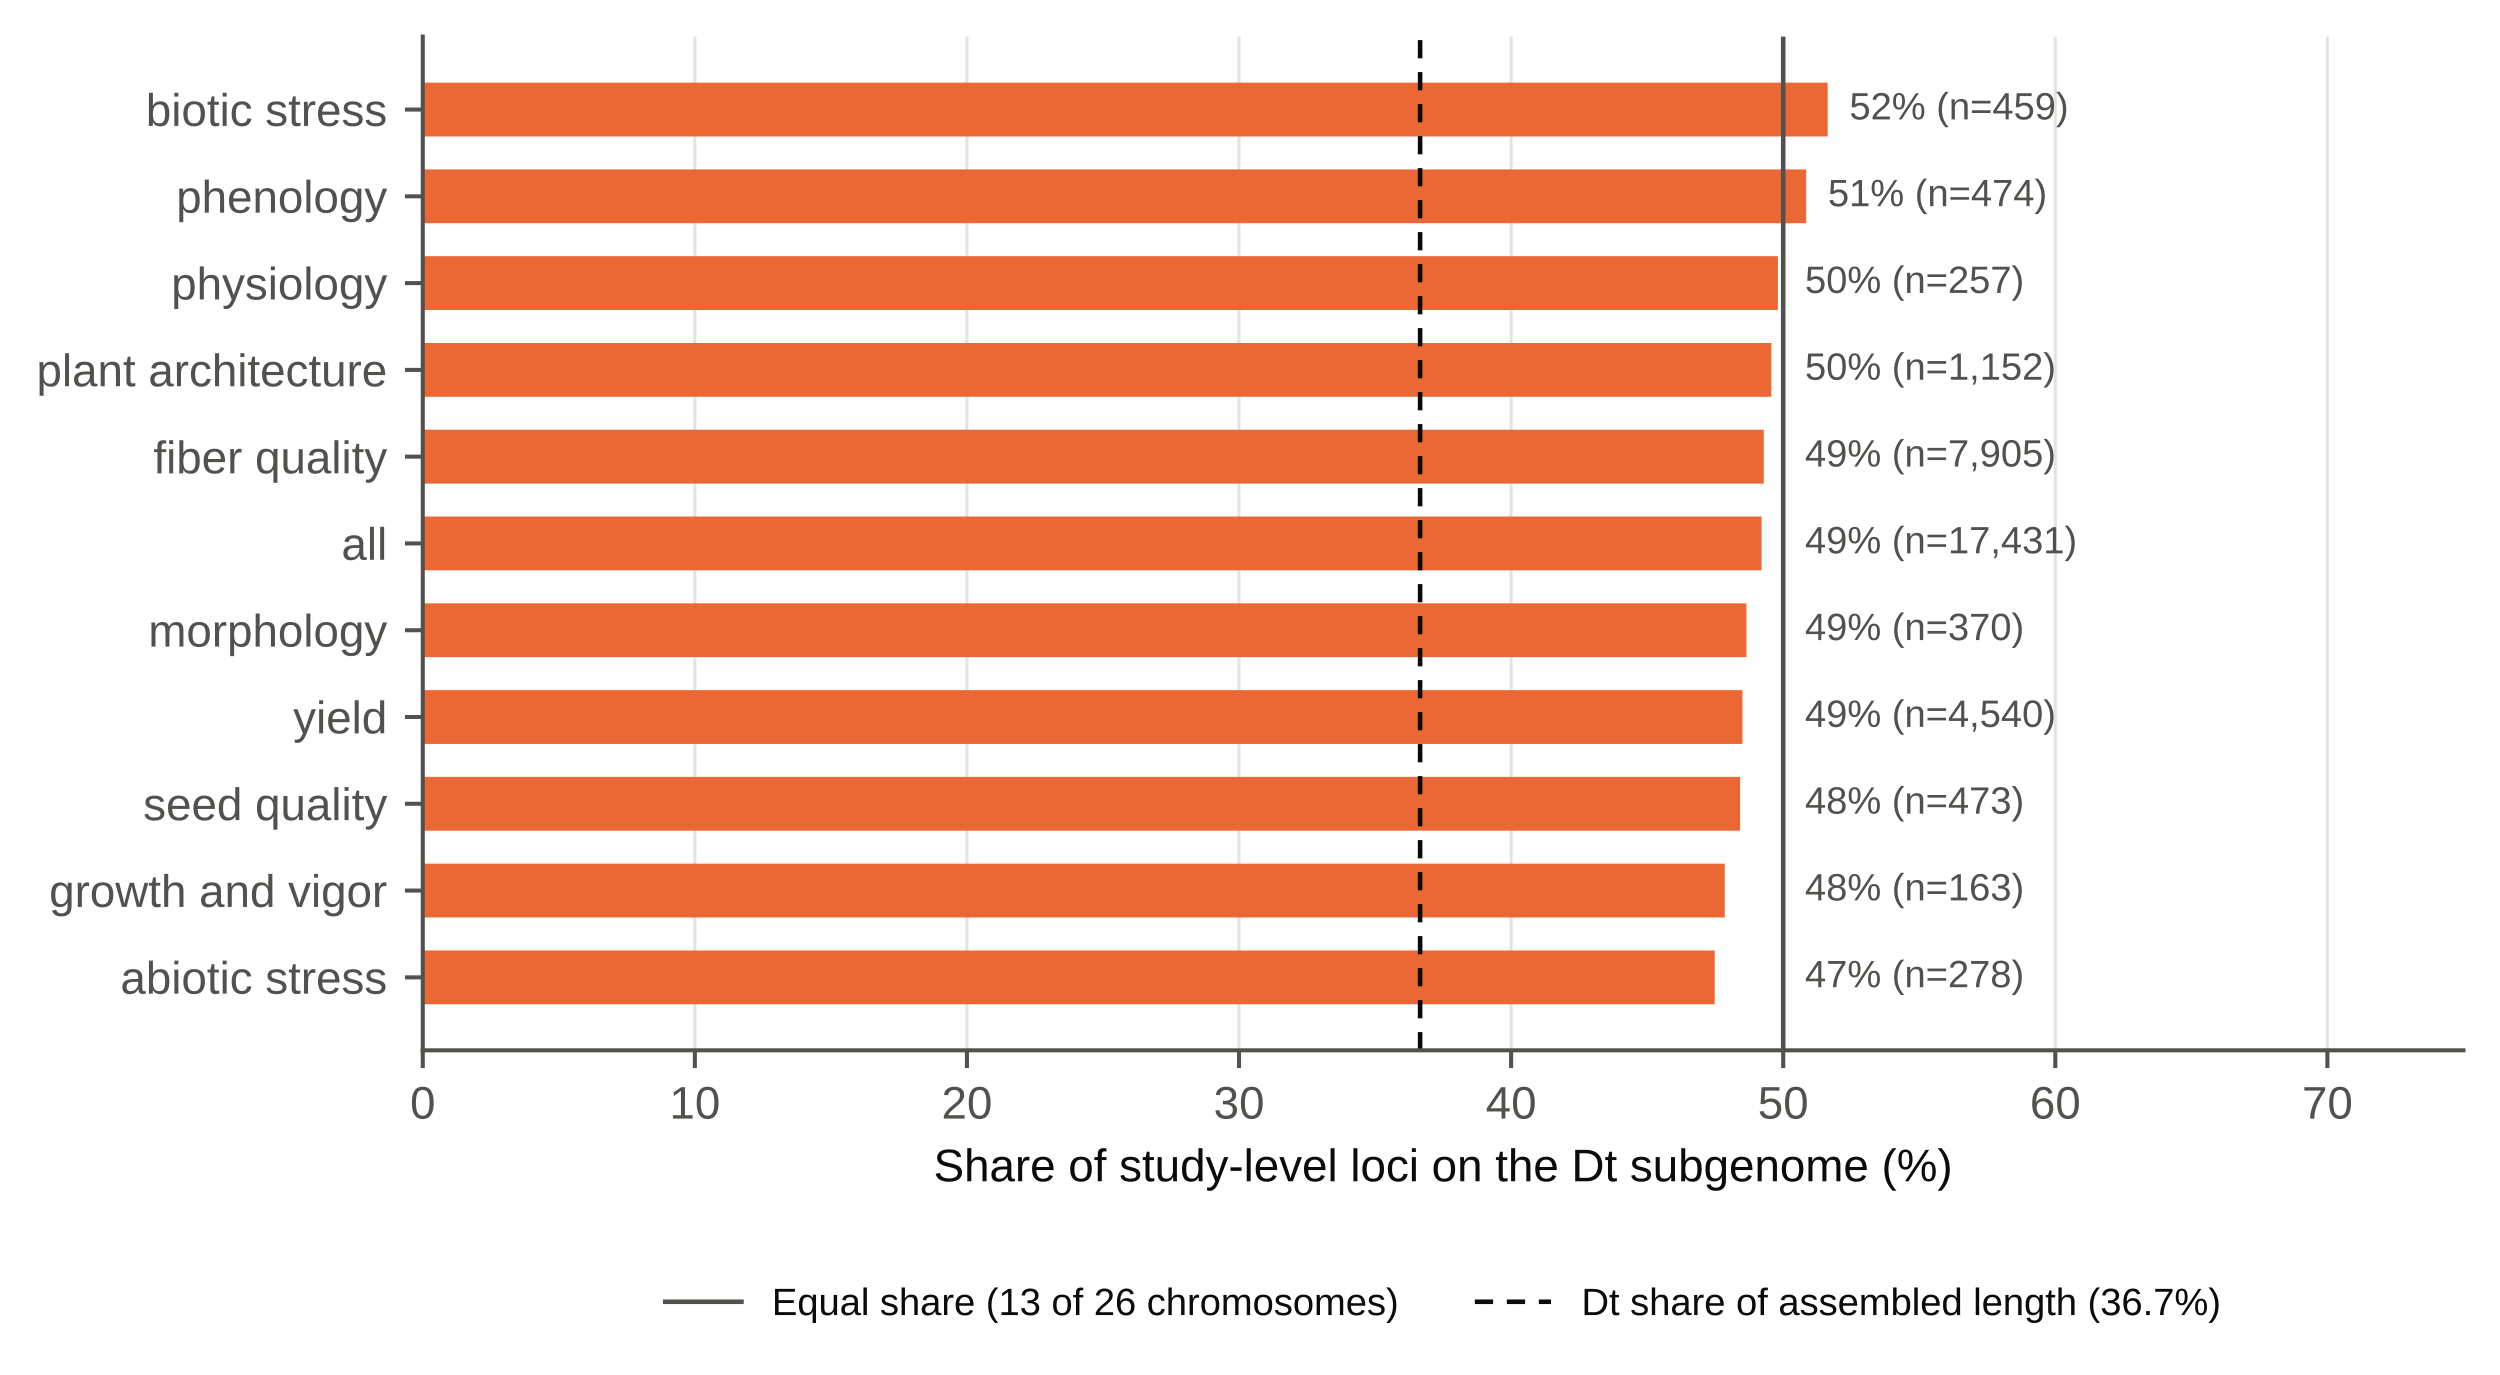
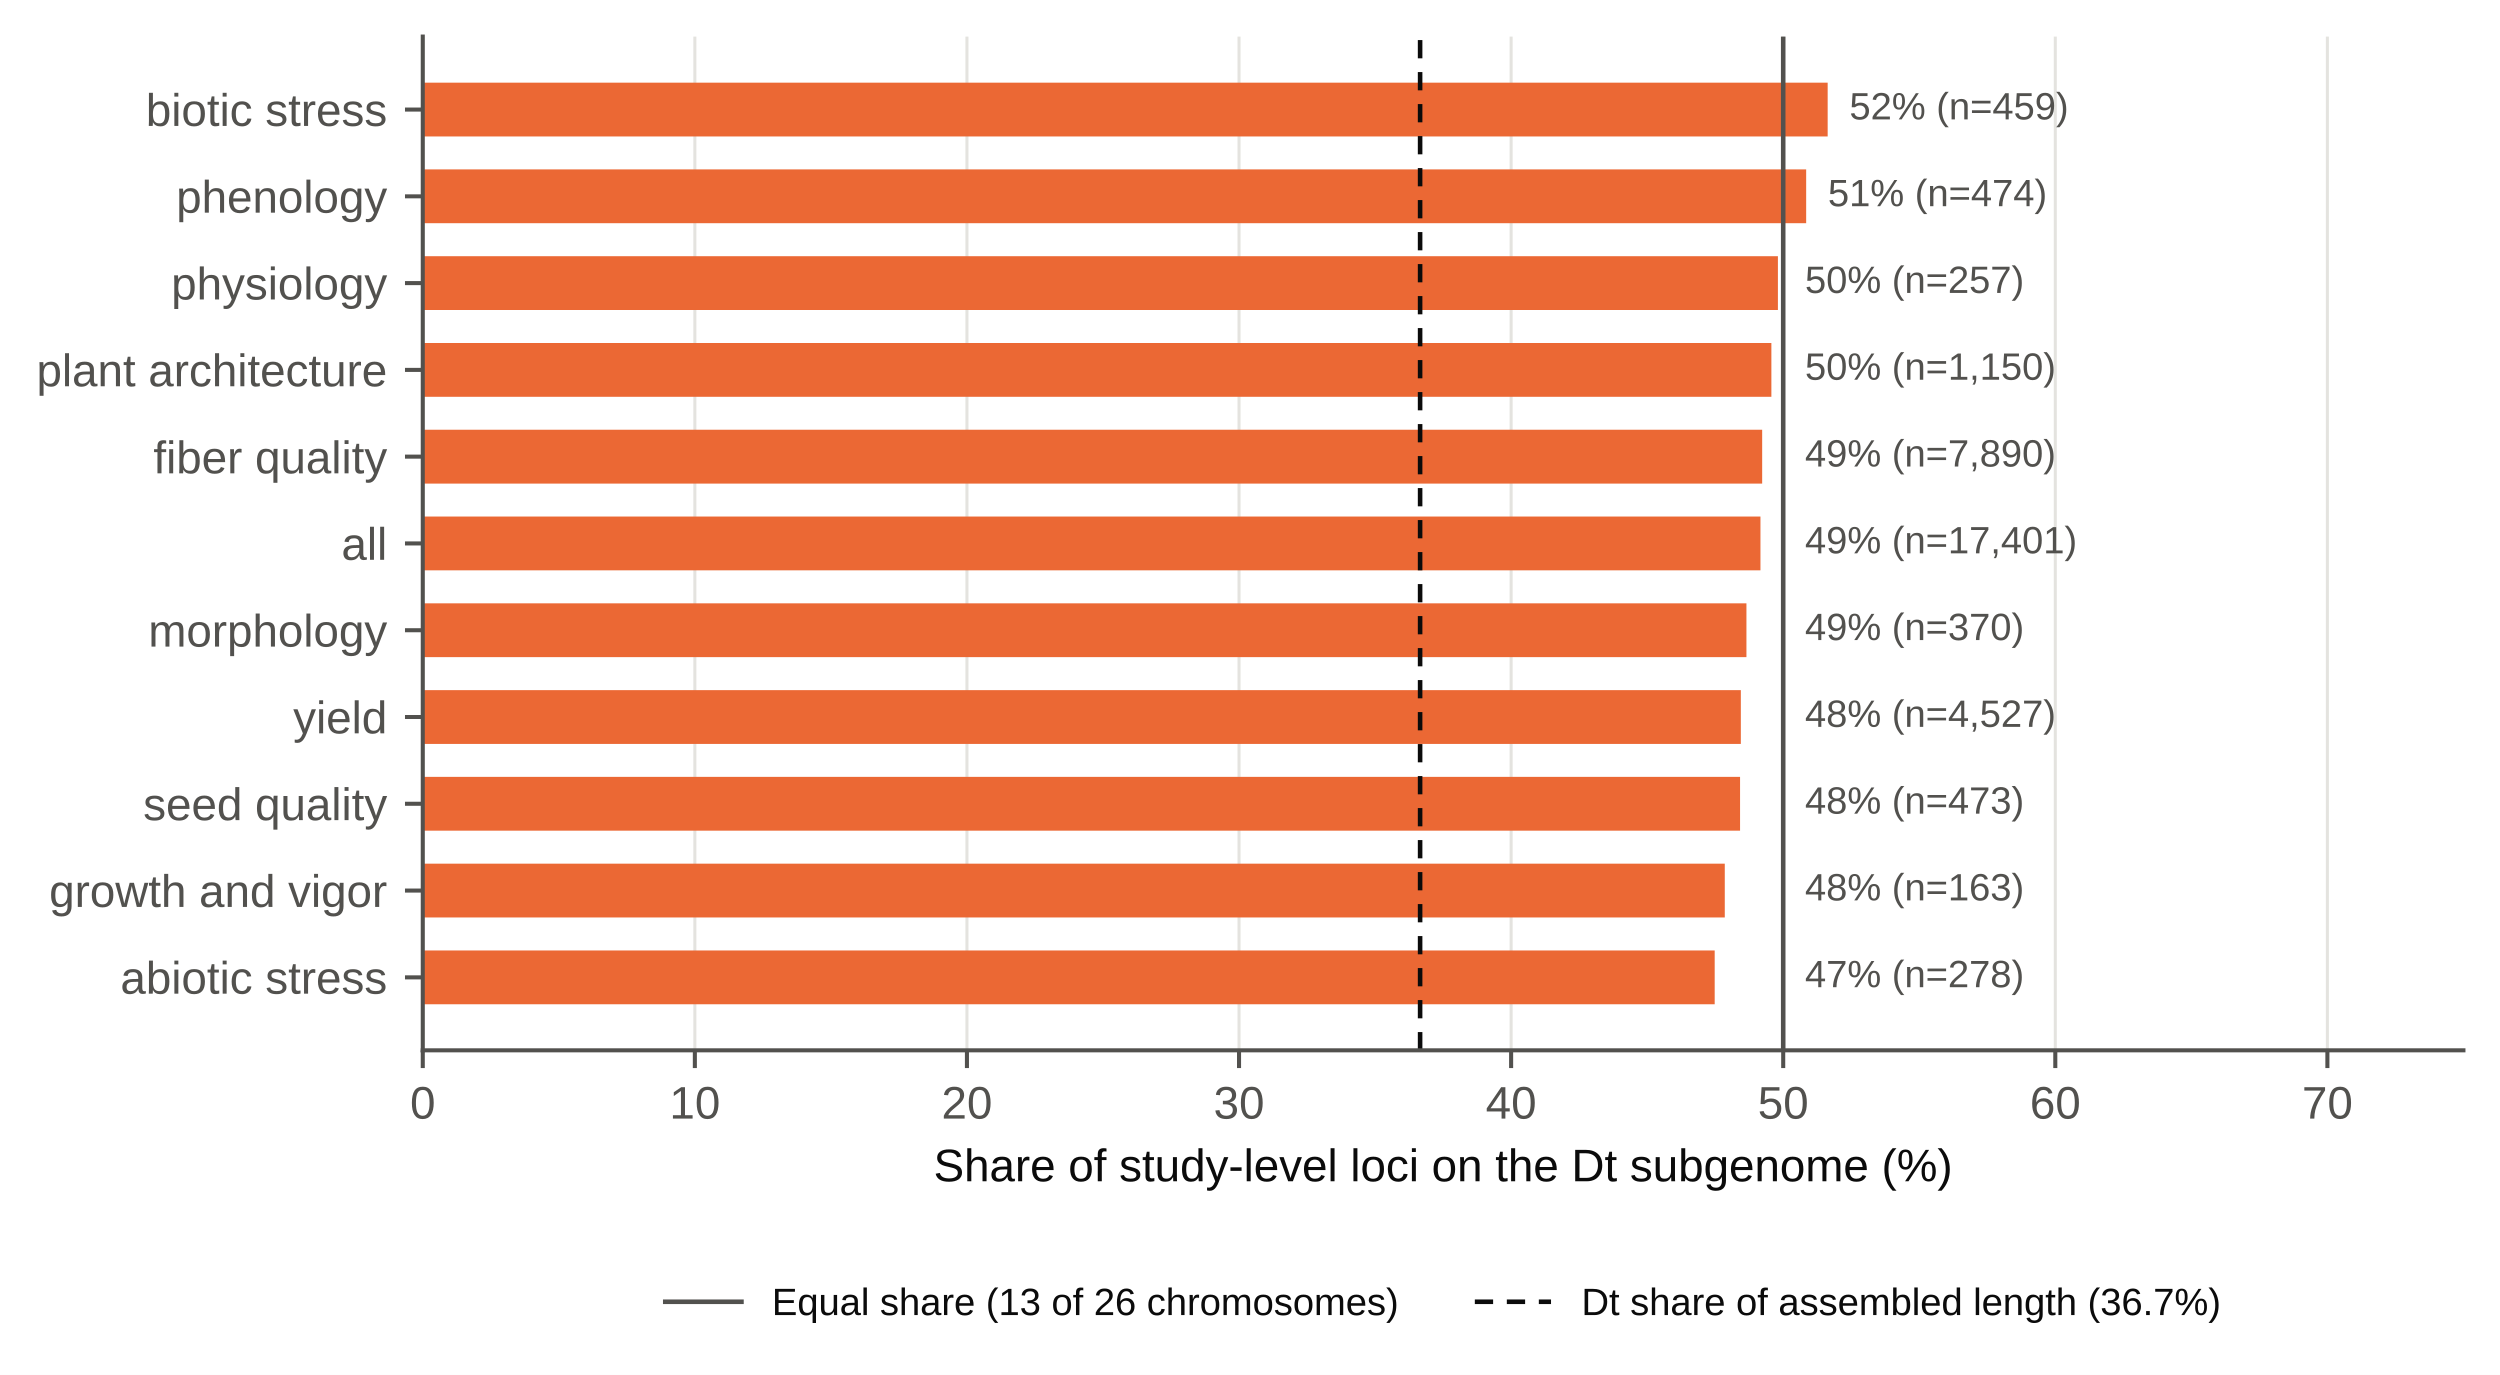
<svg xmlns="http://www.w3.org/2000/svg" xmlns:xlink="http://www.w3.org/1999/xlink" width="492.193pt" height="270.689pt" viewBox="0 0 492.193 270.689" version="1.1">
  <defs>
    <style type="text/css">*{stroke-linejoin: round; stroke-linecap: butt}</style>
  </defs>
  <g id="figure_1">
    <g id="patch_1">
      <path d="M 0 270.689  L 492.193 270.689  L 492.193 0  L 0 0  z " style="fill: #ffffff" />
    </g>
    <g id="axes_1">
      <g id="patch_2">
        <path d="M 83.233 206.784  L 484.993 206.784  L 484.993 7.2  L 83.233 7.2  z " style="fill: #ffffff" />
      </g>
      <g id="matplotlib.axis_1">
        <g id="xtick_1">
          <g id="line2d_1">
-             <path d="M 83.233 206.784  L 83.233 7.2  " clip-path="url(#p419fd418a4)" style="fill: none; stroke: #e4e3df; stroke-width: 0.6; stroke-linecap: square" />
+             <path d="M 83.233 206.784  L 83.233 7.2  " clip-path="url(#pad573e11e2)" style="fill: none; stroke: #e4e3df; stroke-width: 0.6; stroke-linecap: square" />
          </g>
          <g id="line2d_2">
            <defs>
-               <path id="mfb0bc85ea0" d="M 0 0  L 0 3.5  " style="stroke: #52514e; stroke-width: 0.8" />
+               <path id="mef7775f29e" d="M 0 0  L 0 3.5  " style="stroke: #52514e; stroke-width: 0.8" />
            </defs>
            <g>
-               <use xlink:href="#mfb0bc85ea0" x="83.233" y="206.784" style="fill: #52514e; stroke: #52514e; stroke-width: 0.8" />
+               <use xlink:href="#mef7775f29e" x="83.233" y="206.784" style="fill: #52514e; stroke: #52514e; stroke-width: 0.8" />
            </g>
          </g>
          <g id="text_1">
            <text style="font-size: 9px; font-family: 'Arial', 'Helvetica', 'DejaVu Sans'; text-anchor: middle; fill: #52514e" x="83.233" y="220.226" transform="rotate(-0 83.23281 220.226)">0</text>
          </g>
        </g>
        <g id="xtick_2">
          <g id="line2d_3">
-             <path d="M 136.801 206.784  L 136.801 7.2  " clip-path="url(#p419fd418a4)" style="fill: none; stroke: #e4e3df; stroke-width: 0.6; stroke-linecap: square" />
+             <path d="M 136.801 206.784  L 136.801 7.2  " clip-path="url(#pad573e11e2)" style="fill: none; stroke: #e4e3df; stroke-width: 0.6; stroke-linecap: square" />
          </g>
          <g id="line2d_4">
            <g>
-               <use xlink:href="#mfb0bc85ea0" x="136.801" y="206.784" style="fill: #52514e; stroke: #52514e; stroke-width: 0.8" />
+               <use xlink:href="#mef7775f29e" x="136.801" y="206.784" style="fill: #52514e; stroke: #52514e; stroke-width: 0.8" />
            </g>
          </g>
          <g id="text_2">
            <text style="font-size: 9px; font-family: 'Arial', 'Helvetica', 'DejaVu Sans'; text-anchor: middle; fill: #52514e" x="136.801" y="220.226" transform="rotate(-0 136.8008 220.226)">10</text>
          </g>
        </g>
        <g id="xtick_3">
          <g id="line2d_5">
-             <path d="M 190.369 206.784  L 190.369 7.2  " clip-path="url(#p419fd418a4)" style="fill: none; stroke: #e4e3df; stroke-width: 0.6; stroke-linecap: square" />
+             <path d="M 190.369 206.784  L 190.369 7.2  " clip-path="url(#pad573e11e2)" style="fill: none; stroke: #e4e3df; stroke-width: 0.6; stroke-linecap: square" />
          </g>
          <g id="line2d_6">
            <g>
-               <use xlink:href="#mfb0bc85ea0" x="190.369" y="206.784" style="fill: #52514e; stroke: #52514e; stroke-width: 0.8" />
+               <use xlink:href="#mef7775f29e" x="190.369" y="206.784" style="fill: #52514e; stroke: #52514e; stroke-width: 0.8" />
            </g>
          </g>
          <g id="text_3">
            <text style="font-size: 9px; font-family: 'Arial', 'Helvetica', 'DejaVu Sans'; text-anchor: middle; fill: #52514e" x="190.369" y="220.226" transform="rotate(-0 190.3688 220.226)">20</text>
          </g>
        </g>
        <g id="xtick_4">
          <g id="line2d_7">
-             <path d="M 243.937 206.784  L 243.937 7.2  " clip-path="url(#p419fd418a4)" style="fill: none; stroke: #e4e3df; stroke-width: 0.6; stroke-linecap: square" />
+             <path d="M 243.937 206.784  L 243.937 7.2  " clip-path="url(#pad573e11e2)" style="fill: none; stroke: #e4e3df; stroke-width: 0.6; stroke-linecap: square" />
          </g>
          <g id="line2d_8">
            <g>
-               <use xlink:href="#mfb0bc85ea0" x="243.937" y="206.784" style="fill: #52514e; stroke: #52514e; stroke-width: 0.8" />
+               <use xlink:href="#mef7775f29e" x="243.937" y="206.784" style="fill: #52514e; stroke: #52514e; stroke-width: 0.8" />
            </g>
          </g>
          <g id="text_4">
            <text style="font-size: 9px; font-family: 'Arial', 'Helvetica', 'DejaVu Sans'; text-anchor: middle; fill: #52514e" x="243.937" y="220.226" transform="rotate(-0 243.9368 220.226)">30</text>
          </g>
        </g>
        <g id="xtick_5">
          <g id="line2d_9">
-             <path d="M 297.505 206.784  L 297.505 7.2  " clip-path="url(#p419fd418a4)" style="fill: none; stroke: #e4e3df; stroke-width: 0.6; stroke-linecap: square" />
+             <path d="M 297.505 206.784  L 297.505 7.2  " clip-path="url(#pad573e11e2)" style="fill: none; stroke: #e4e3df; stroke-width: 0.6; stroke-linecap: square" />
          </g>
          <g id="line2d_10">
            <g>
-               <use xlink:href="#mfb0bc85ea0" x="297.505" y="206.784" style="fill: #52514e; stroke: #52514e; stroke-width: 0.8" />
+               <use xlink:href="#mef7775f29e" x="297.505" y="206.784" style="fill: #52514e; stroke: #52514e; stroke-width: 0.8" />
            </g>
          </g>
          <g id="text_5">
            <text style="font-size: 9px; font-family: 'Arial', 'Helvetica', 'DejaVu Sans'; text-anchor: middle; fill: #52514e" x="297.505" y="220.226" transform="rotate(-0 297.5048 220.226)">40</text>
          </g>
        </g>
        <g id="xtick_6">
          <g id="line2d_11">
-             <path d="M 351.073 206.784  L 351.073 7.2  " clip-path="url(#p419fd418a4)" style="fill: none; stroke: #e4e3df; stroke-width: 0.6; stroke-linecap: square" />
+             <path d="M 351.073 206.784  L 351.073 7.2  " clip-path="url(#pad573e11e2)" style="fill: none; stroke: #e4e3df; stroke-width: 0.6; stroke-linecap: square" />
          </g>
          <g id="line2d_12">
            <g>
-               <use xlink:href="#mfb0bc85ea0" x="351.073" y="206.784" style="fill: #52514e; stroke: #52514e; stroke-width: 0.8" />
+               <use xlink:href="#mef7775f29e" x="351.073" y="206.784" style="fill: #52514e; stroke: #52514e; stroke-width: 0.8" />
            </g>
          </g>
          <g id="text_6">
            <text style="font-size: 9px; font-family: 'Arial', 'Helvetica', 'DejaVu Sans'; text-anchor: middle; fill: #52514e" x="351.073" y="220.226" transform="rotate(-0 351.0728 220.226)">50</text>
          </g>
        </g>
        <g id="xtick_7">
          <g id="line2d_13">
-             <path d="M 404.641 206.784  L 404.641 7.2  " clip-path="url(#p419fd418a4)" style="fill: none; stroke: #e4e3df; stroke-width: 0.6; stroke-linecap: square" />
+             <path d="M 404.641 206.784  L 404.641 7.2  " clip-path="url(#pad573e11e2)" style="fill: none; stroke: #e4e3df; stroke-width: 0.6; stroke-linecap: square" />
          </g>
          <g id="line2d_14">
            <g>
-               <use xlink:href="#mfb0bc85ea0" x="404.641" y="206.784" style="fill: #52514e; stroke: #52514e; stroke-width: 0.8" />
+               <use xlink:href="#mef7775f29e" x="404.641" y="206.784" style="fill: #52514e; stroke: #52514e; stroke-width: 0.8" />
            </g>
          </g>
          <g id="text_7">
            <text style="font-size: 9px; font-family: 'Arial', 'Helvetica', 'DejaVu Sans'; text-anchor: middle; fill: #52514e" x="404.641" y="220.226" transform="rotate(-0 404.6408 220.226)">60</text>
          </g>
        </g>
        <g id="xtick_8">
          <g id="line2d_15">
-             <path d="M 458.209 206.784  L 458.209 7.2  " clip-path="url(#p419fd418a4)" style="fill: none; stroke: #e4e3df; stroke-width: 0.6; stroke-linecap: square" />
+             <path d="M 458.209 206.784  L 458.209 7.2  " clip-path="url(#pad573e11e2)" style="fill: none; stroke: #e4e3df; stroke-width: 0.6; stroke-linecap: square" />
          </g>
          <g id="line2d_16">
            <g>
-               <use xlink:href="#mfb0bc85ea0" x="458.209" y="206.784" style="fill: #52514e; stroke: #52514e; stroke-width: 0.8" />
+               <use xlink:href="#mef7775f29e" x="458.209" y="206.784" style="fill: #52514e; stroke: #52514e; stroke-width: 0.8" />
            </g>
          </g>
          <g id="text_8">
            <text style="font-size: 9px; font-family: 'Arial', 'Helvetica', 'DejaVu Sans'; text-anchor: middle; fill: #52514e" x="458.209" y="220.226" transform="rotate(-0 458.2088 220.226)">70</text>
          </g>
        </g>
        <g id="text_9">
          <text style="font-size: 9px; font-family: 'Arial', 'Helvetica', 'DejaVu Sans'; text-anchor: middle; fill: #0b0b0b" x="284.113" y="232.566" transform="rotate(-0 284.1128 232.5665)">Share of study-level loci on the Dt subgenome (%)</text>
        </g>
      </g>
      <g id="matplotlib.axis_2">
        <g id="ytick_1">
          <g id="line2d_17">
            <defs>
-               <path id="m2f01b97ca5" d="M 0 0  L -3.5 0  " style="stroke: #52514e; stroke-width: 0.8" />
+               <path id="m5007015c02" d="M 0 0  L -3.5 0  " style="stroke: #52514e; stroke-width: 0.8" />
            </defs>
            <g>
-               <use xlink:href="#m2f01b97ca5" x="83.233" y="192.416" style="fill: #52514e; stroke: #52514e; stroke-width: 0.8" />
+               <use xlink:href="#m5007015c02" x="83.233" y="192.416" style="fill: #52514e; stroke: #52514e; stroke-width: 0.8" />
            </g>
          </g>
          <g id="text_10">
            <text style="font-size: 9px; font-family: 'Arial', 'Helvetica', 'DejaVu Sans'; text-anchor: end; fill: #52514e" x="76.233" y="195.637" transform="rotate(-0 76.23281 195.6367)">abiotic stress</text>
          </g>
        </g>
        <g id="ytick_2">
          <g id="line2d_18">
            <g>
-               <use xlink:href="#m2f01b97ca5" x="83.233" y="175.331" style="fill: #52514e; stroke: #52514e; stroke-width: 0.8" />
+               <use xlink:href="#m5007015c02" x="83.233" y="175.331" style="fill: #52514e; stroke: #52514e; stroke-width: 0.8" />
            </g>
          </g>
          <g id="text_11">
            <text style="font-size: 9px; font-family: 'Arial', 'Helvetica', 'DejaVu Sans'; text-anchor: end; fill: #52514e" x="76.233" y="178.552" transform="rotate(-0 76.23281 178.552)">growth and vigor</text>
          </g>
        </g>
        <g id="ytick_3">
          <g id="line2d_19">
            <g>
-               <use xlink:href="#m2f01b97ca5" x="83.233" y="158.246" style="fill: #52514e; stroke: #52514e; stroke-width: 0.8" />
+               <use xlink:href="#m5007015c02" x="83.233" y="158.246" style="fill: #52514e; stroke: #52514e; stroke-width: 0.8" />
            </g>
          </g>
          <g id="text_12">
            <text style="font-size: 9px; font-family: 'Arial', 'Helvetica', 'DejaVu Sans'; text-anchor: end; fill: #52514e" x="76.233" y="161.467" transform="rotate(-0 76.23281 161.4673)">seed quality</text>
          </g>
        </g>
        <g id="ytick_4">
          <g id="line2d_20">
            <g>
-               <use xlink:href="#m2f01b97ca5" x="83.233" y="141.161" style="fill: #52514e; stroke: #52514e; stroke-width: 0.8" />
+               <use xlink:href="#m5007015c02" x="83.233" y="141.161" style="fill: #52514e; stroke: #52514e; stroke-width: 0.8" />
            </g>
          </g>
          <g id="text_13">
            <text style="font-size: 9px; font-family: 'Arial', 'Helvetica', 'DejaVu Sans'; text-anchor: end; fill: #52514e" x="76.233" y="144.383" transform="rotate(-0 76.23281 144.3825)">yield</text>
          </g>
        </g>
        <g id="ytick_5">
          <g id="line2d_21">
            <g>
-               <use xlink:href="#m2f01b97ca5" x="83.233" y="124.077" style="fill: #52514e; stroke: #52514e; stroke-width: 0.8" />
+               <use xlink:href="#m5007015c02" x="83.233" y="124.077" style="fill: #52514e; stroke: #52514e; stroke-width: 0.8" />
            </g>
          </g>
          <g id="text_14">
            <text style="font-size: 9px; font-family: 'Arial', 'Helvetica', 'DejaVu Sans'; text-anchor: end; fill: #52514e" x="76.233" y="127.298" transform="rotate(-0 76.23281 127.2978)">morphology</text>
          </g>
        </g>
        <g id="ytick_6">
          <g id="line2d_22">
            <g>
-               <use xlink:href="#m2f01b97ca5" x="83.233" y="106.992" style="fill: #52514e; stroke: #52514e; stroke-width: 0.8" />
+               <use xlink:href="#m5007015c02" x="83.233" y="106.992" style="fill: #52514e; stroke: #52514e; stroke-width: 0.8" />
            </g>
          </g>
          <g id="text_15">
            <text style="font-size: 9px; font-family: 'Arial', 'Helvetica', 'DejaVu Sans'; text-anchor: end; fill: #52514e" x="76.233" y="110.213" transform="rotate(-0 76.23281 110.213)">all</text>
          </g>
        </g>
        <g id="ytick_7">
          <g id="line2d_23">
            <g>
-               <use xlink:href="#m2f01b97ca5" x="83.233" y="89.907" style="fill: #52514e; stroke: #52514e; stroke-width: 0.8" />
+               <use xlink:href="#m5007015c02" x="83.233" y="89.907" style="fill: #52514e; stroke: #52514e; stroke-width: 0.8" />
            </g>
          </g>
          <g id="text_16">
            <text style="font-size: 9px; font-family: 'Arial', 'Helvetica', 'DejaVu Sans'; text-anchor: end; fill: #52514e" x="76.233" y="93.183" transform="rotate(-0 76.23281 93.18311)">fiber quality</text>
          </g>
        </g>
        <g id="ytick_8">
          <g id="line2d_24">
            <g>
-               <use xlink:href="#m2f01b97ca5" x="83.233" y="72.823" style="fill: #52514e; stroke: #52514e; stroke-width: 0.8" />
+               <use xlink:href="#m5007015c02" x="83.233" y="72.823" style="fill: #52514e; stroke: #52514e; stroke-width: 0.8" />
            </g>
          </g>
          <g id="text_17">
            <text style="font-size: 9px; font-family: 'Arial', 'Helvetica', 'DejaVu Sans'; text-anchor: end; fill: #52514e" x="76.233" y="76.044" transform="rotate(-0 76.23281 76.04352)">plant architecture</text>
          </g>
        </g>
        <g id="ytick_9">
          <g id="line2d_25">
            <g>
-               <use xlink:href="#m2f01b97ca5" x="83.233" y="55.738" style="fill: #52514e; stroke: #52514e; stroke-width: 0.8" />
+               <use xlink:href="#m5007015c02" x="83.233" y="55.738" style="fill: #52514e; stroke: #52514e; stroke-width: 0.8" />
            </g>
          </g>
          <g id="text_18">
            <text style="font-size: 9px; font-family: 'Arial', 'Helvetica', 'DejaVu Sans'; text-anchor: end; fill: #52514e" x="76.233" y="58.959" transform="rotate(-0 76.23281 58.95878)">physiology</text>
          </g>
        </g>
        <g id="ytick_10">
          <g id="line2d_26">
            <g>
-               <use xlink:href="#m2f01b97ca5" x="83.233" y="38.653" style="fill: #52514e; stroke: #52514e; stroke-width: 0.8" />
+               <use xlink:href="#m5007015c02" x="83.233" y="38.653" style="fill: #52514e; stroke: #52514e; stroke-width: 0.8" />
            </g>
          </g>
          <g id="text_19">
            <text style="font-size: 9px; font-family: 'Arial', 'Helvetica', 'DejaVu Sans'; text-anchor: end; fill: #52514e" x="76.233" y="41.874" transform="rotate(-0 76.23281 41.87403)">phenology</text>
          </g>
        </g>
        <g id="ytick_11">
          <g id="line2d_27">
            <g>
-               <use xlink:href="#m2f01b97ca5" x="83.233" y="21.568" style="fill: #52514e; stroke: #52514e; stroke-width: 0.8" />
+               <use xlink:href="#m5007015c02" x="83.233" y="21.568" style="fill: #52514e; stroke: #52514e; stroke-width: 0.8" />
            </g>
          </g>
          <g id="text_20">
            <text style="font-size: 9px; font-family: 'Arial', 'Helvetica', 'DejaVu Sans'; text-anchor: end; fill: #52514e" x="76.233" y="24.789" transform="rotate(-0 76.23281 24.78929)">biotic stress</text>
          </g>
        </g>
      </g>
      <g id="patch_3">
-         <path d="M 83.233 197.712  L 337.584 197.712  L 337.584 187.119  L 83.233 187.119  z " clip-path="url(#p419fd418a4)" style="fill: #eb6834" />
+         <path d="M 83.233 197.712  L 337.584 197.712  L 337.584 187.119  L 83.233 187.119  z " clip-path="url(#pad573e11e2)" style="fill: #eb6834" />
      </g>
      <g id="patch_4">
-         <path d="M 83.233 180.627  L 339.57 180.627  L 339.57 170.035  L 83.233 170.035  z " clip-path="url(#p419fd418a4)" style="fill: #eb6834" />
+         <path d="M 83.233 180.627  L 339.57 180.627  L 339.57 170.035  L 83.233 170.035  z " clip-path="url(#pad573e11e2)" style="fill: #eb6834" />
      </g>
      <g id="patch_5">
-         <path d="M 83.233 163.543  L 342.579 163.543  L 342.579 152.95  L 83.233 152.95  z " clip-path="url(#p419fd418a4)" style="fill: #eb6834" />
+         <path d="M 83.233 163.543  L 342.579 163.543  L 342.579 152.95  L 83.233 152.95  z " clip-path="url(#pad573e11e2)" style="fill: #eb6834" />
      </g>
      <g id="patch_6">
-         <path d="M 83.233 146.458  L 343.049 146.458  L 343.049 135.865  L 83.233 135.865  z " clip-path="url(#p419fd418a4)" style="fill: #eb6834" />
+         <path d="M 83.233 146.458  L 342.731 146.458  L 342.731 135.865  L 83.233 135.865  z " clip-path="url(#pad573e11e2)" style="fill: #eb6834" />
      </g>
      <g id="patch_7">
-         <path d="M 83.233 129.373  L 343.834 129.373  L 343.834 118.78  L 83.233 118.78  z " clip-path="url(#p419fd418a4)" style="fill: #eb6834" />
+         <path d="M 83.233 129.373  L 343.834 129.373  L 343.834 118.78  L 83.233 118.78  z " clip-path="url(#pad573e11e2)" style="fill: #eb6834" />
      </g>
      <g id="patch_8">
-         <path d="M 83.233 112.288  L 346.817 112.288  L 346.817 101.696  L 83.233 101.696  z " clip-path="url(#p419fd418a4)" style="fill: #eb6834" />
+         <path d="M 83.233 112.288  L 346.594 112.288  L 346.594 101.696  L 83.233 101.696  z " clip-path="url(#pad573e11e2)" style="fill: #eb6834" />
      </g>
      <g id="patch_9">
-         <path d="M 83.233 95.204  L 347.244 95.204  L 347.244 84.611  L 83.233 84.611  z " clip-path="url(#p419fd418a4)" style="fill: #eb6834" />
+         <path d="M 83.233 95.204  L 346.931 95.204  L 346.931 84.611  L 83.233 84.611  z " clip-path="url(#pad573e11e2)" style="fill: #eb6834" />
      </g>
      <g id="patch_10">
-         <path d="M 83.233 78.119  L 348.748 78.119  L 348.748 67.526  L 83.233 67.526  z " clip-path="url(#p419fd418a4)" style="fill: #eb6834" />
+         <path d="M 83.233 78.119  L 348.744 78.119  L 348.744 67.526  L 83.233 67.526  z " clip-path="url(#pad573e11e2)" style="fill: #eb6834" />
      </g>
      <g id="patch_11">
-         <path d="M 83.233 61.034  L 350.031 61.034  L 350.031 50.441  L 83.233 50.441  z " clip-path="url(#p419fd418a4)" style="fill: #eb6834" />
+         <path d="M 83.233 61.034  L 350.031 61.034  L 350.031 50.441  L 83.233 50.441  z " clip-path="url(#pad573e11e2)" style="fill: #eb6834" />
      </g>
      <g id="patch_12">
-         <path d="M 83.233 43.949  L 355.593 43.949  L 355.593 33.357  L 83.233 33.357  z " clip-path="url(#p419fd418a4)" style="fill: #eb6834" />
+         <path d="M 83.233 43.949  L 355.593 43.949  L 355.593 33.357  L 83.233 33.357  z " clip-path="url(#pad573e11e2)" style="fill: #eb6834" />
      </g>
      <g id="patch_13">
-         <path d="M 83.233 26.865  L 359.826 26.865  L 359.826 16.272  L 83.233 16.272  z " clip-path="url(#p419fd418a4)" style="fill: #eb6834" />
+         <path d="M 83.233 26.865  L 359.826 26.865  L 359.826 16.272  L 83.233 16.272  z " clip-path="url(#pad573e11e2)" style="fill: #eb6834" />
      </g>
      <g id="line2d_28">
-         <path d="M 351.073 206.784  L 351.073 7.2  " clip-path="url(#p419fd418a4)" style="fill: none; stroke: #52514e; stroke-width: 0.9; stroke-linecap: square" />
+         <path d="M 351.073 206.784  L 351.073 7.2  " clip-path="url(#pad573e11e2)" style="fill: none; stroke: #52514e; stroke-width: 0.9; stroke-linecap: square" />
      </g>
      <g id="line2d_29">
-         <path d="M 279.586 206.784  L 279.586 7.2  " clip-path="url(#p419fd418a4)" style="fill: none; stroke-dasharray: 3.6,2.7; stroke-dashoffset: 0; stroke: #0b0b0b; stroke-width: 0.9" />
+         <path d="M 279.586 206.784  L 279.586 7.2  " clip-path="url(#pad573e11e2)" style="fill: none; stroke-dasharray: 3.6,2.7; stroke-dashoffset: 0; stroke: #0b0b0b; stroke-width: 0.9" />
      </g>
      <g id="patch_14">
        <path d="M 83.233 206.784  L 83.233 7.2  " style="fill: none; stroke: #52514e; stroke-width: 0.8; stroke-linejoin: miter; stroke-linecap: square" />
      </g>
      <g id="patch_15">
        <path d="M 83.233 206.784  L 484.993 206.784  " style="fill: none; stroke: #52514e; stroke-width: 0.8; stroke-linejoin: miter; stroke-linecap: square" />
      </g>
      <g id="text_21">
        <text style="font-size: 7.5px; font-family: 'Arial', 'Helvetica', 'DejaVu Sans'; text-anchor: start; fill: #52514e" x="355.358" y="194.356" transform="rotate(-0 355.3583 194.3564)">47%  (n=278)</text>
      </g>
      <g id="text_22">
        <text style="font-size: 7.5px; font-family: 'Arial', 'Helvetica', 'DejaVu Sans'; text-anchor: start; fill: #52514e" x="355.358" y="177.272" transform="rotate(-0 355.3583 177.2716)">48%  (n=163)</text>
      </g>
      <g id="text_23">
        <text style="font-size: 7.5px; font-family: 'Arial', 'Helvetica', 'DejaVu Sans'; text-anchor: start; fill: #52514e" x="355.358" y="160.187" transform="rotate(-0 355.3583 160.1869)">48%  (n=473)</text>
      </g>
      <g id="text_24">
-         <text style="font-size: 7.5px; font-family: 'Arial', 'Helvetica', 'DejaVu Sans'; text-anchor: start; fill: #52514e" x="355.358" y="143.102" transform="rotate(-0 355.3583 143.1021)">49%  (n=4,540)</text>
+         <text style="font-size: 7.5px; font-family: 'Arial', 'Helvetica', 'DejaVu Sans'; text-anchor: start; fill: #52514e" x="355.358" y="143.102" transform="rotate(-0 355.3583 143.1021)">48%  (n=4,527)</text>
      </g>
      <g id="text_25">
        <text style="font-size: 7.5px; font-family: 'Arial', 'Helvetica', 'DejaVu Sans'; text-anchor: start; fill: #52514e" x="355.358" y="126.017" transform="rotate(-0 355.3583 126.0174)">49%  (n=370)</text>
      </g>
      <g id="text_26">
-         <text style="font-size: 7.5px; font-family: 'Arial', 'Helvetica', 'DejaVu Sans'; text-anchor: start; fill: #52514e" x="355.358" y="108.933" transform="rotate(-0 355.3583 108.9326)">49%  (n=17,431)</text>
+         <text style="font-size: 7.5px; font-family: 'Arial', 'Helvetica', 'DejaVu Sans'; text-anchor: start; fill: #52514e" x="355.358" y="108.933" transform="rotate(-0 355.3583 108.9326)">49%  (n=17,401)</text>
      </g>
      <g id="text_27">
-         <text style="font-size: 7.5px; font-family: 'Arial', 'Helvetica', 'DejaVu Sans'; text-anchor: start; fill: #52514e" x="355.358" y="91.848" transform="rotate(-0 355.3583 91.84788)">49%  (n=7,905)</text>
+         <text style="font-size: 7.5px; font-family: 'Arial', 'Helvetica', 'DejaVu Sans'; text-anchor: start; fill: #52514e" x="355.358" y="91.848" transform="rotate(-0 355.3583 91.84788)">49%  (n=7,890)</text>
      </g>
      <g id="text_28">
-         <text style="font-size: 7.5px; font-family: 'Arial', 'Helvetica', 'DejaVu Sans'; text-anchor: start; fill: #52514e" x="355.358" y="74.763" transform="rotate(-0 355.3583 74.76313)">50%  (n=1,152)</text>
+         <text style="font-size: 7.5px; font-family: 'Arial', 'Helvetica', 'DejaVu Sans'; text-anchor: start; fill: #52514e" x="355.358" y="74.763" transform="rotate(-0 355.3583 74.76313)">50%  (n=1,150)</text>
      </g>
      <g id="text_29">
        <text style="font-size: 7.5px; font-family: 'Arial', 'Helvetica', 'DejaVu Sans'; text-anchor: start; fill: #52514e" x="355.358" y="57.678" transform="rotate(-0 355.3583 57.67839)">50%  (n=257)</text>
      </g>
      <g id="text_30">
        <text style="font-size: 7.5px; font-family: 'Arial', 'Helvetica', 'DejaVu Sans'; text-anchor: start; fill: #52514e" x="359.879" y="40.594" transform="rotate(-0 359.8788 40.59364)">51%  (n=474)</text>
      </g>
      <g id="text_31">
        <text style="font-size: 7.5px; font-family: 'Arial', 'Helvetica', 'DejaVu Sans'; text-anchor: start; fill: #52514e" x="364.111" y="23.509" transform="rotate(-0 364.1112 23.5089)">52%  (n=459)</text>
      </g>
      <g id="legend_1">
        <g id="line2d_30">
          <path d="M 130.975 256.286  L 138.475 256.286  L 145.975 256.286  " style="fill: none; stroke: #52514e; stroke-width: 0.9; stroke-linecap: square" />
        </g>
        <g id="text_32">
          <text style="font-size: 7.5px; font-family: 'Arial', 'Helvetica', 'DejaVu Sans'; text-anchor: start; fill: #0b0b0b" x="151.975" y="258.911" transform="rotate(-0 151.9745 258.9106)">Equal share (13 of 26 chromosomes)</text>
        </g>
        <g id="line2d_31">
          <path d="M 290.36 256.286  L 297.86 256.286  L 305.36 256.286  " style="fill: none; stroke-dasharray: 3.6,2.7; stroke-dashoffset: 0; stroke: #0b0b0b; stroke-width: 0.9" />
        </g>
        <g id="text_33">
          <text style="font-size: 7.5px; font-family: 'Arial', 'Helvetica', 'DejaVu Sans'; text-anchor: start; fill: #0b0b0b" x="311.36" y="258.911" transform="rotate(-0 311.3601 258.9106)">Dt share of assembled length (36.7%)</text>
        </g>
      </g>
    </g>
  </g>
  <defs>
-     <clipPath id="p419fd418a4">
+     <clipPath id="pad573e11e2">
      <rect x="83.233" y="7.2" width="401.76" height="199.584" />
    </clipPath>
  </defs>
</svg>
